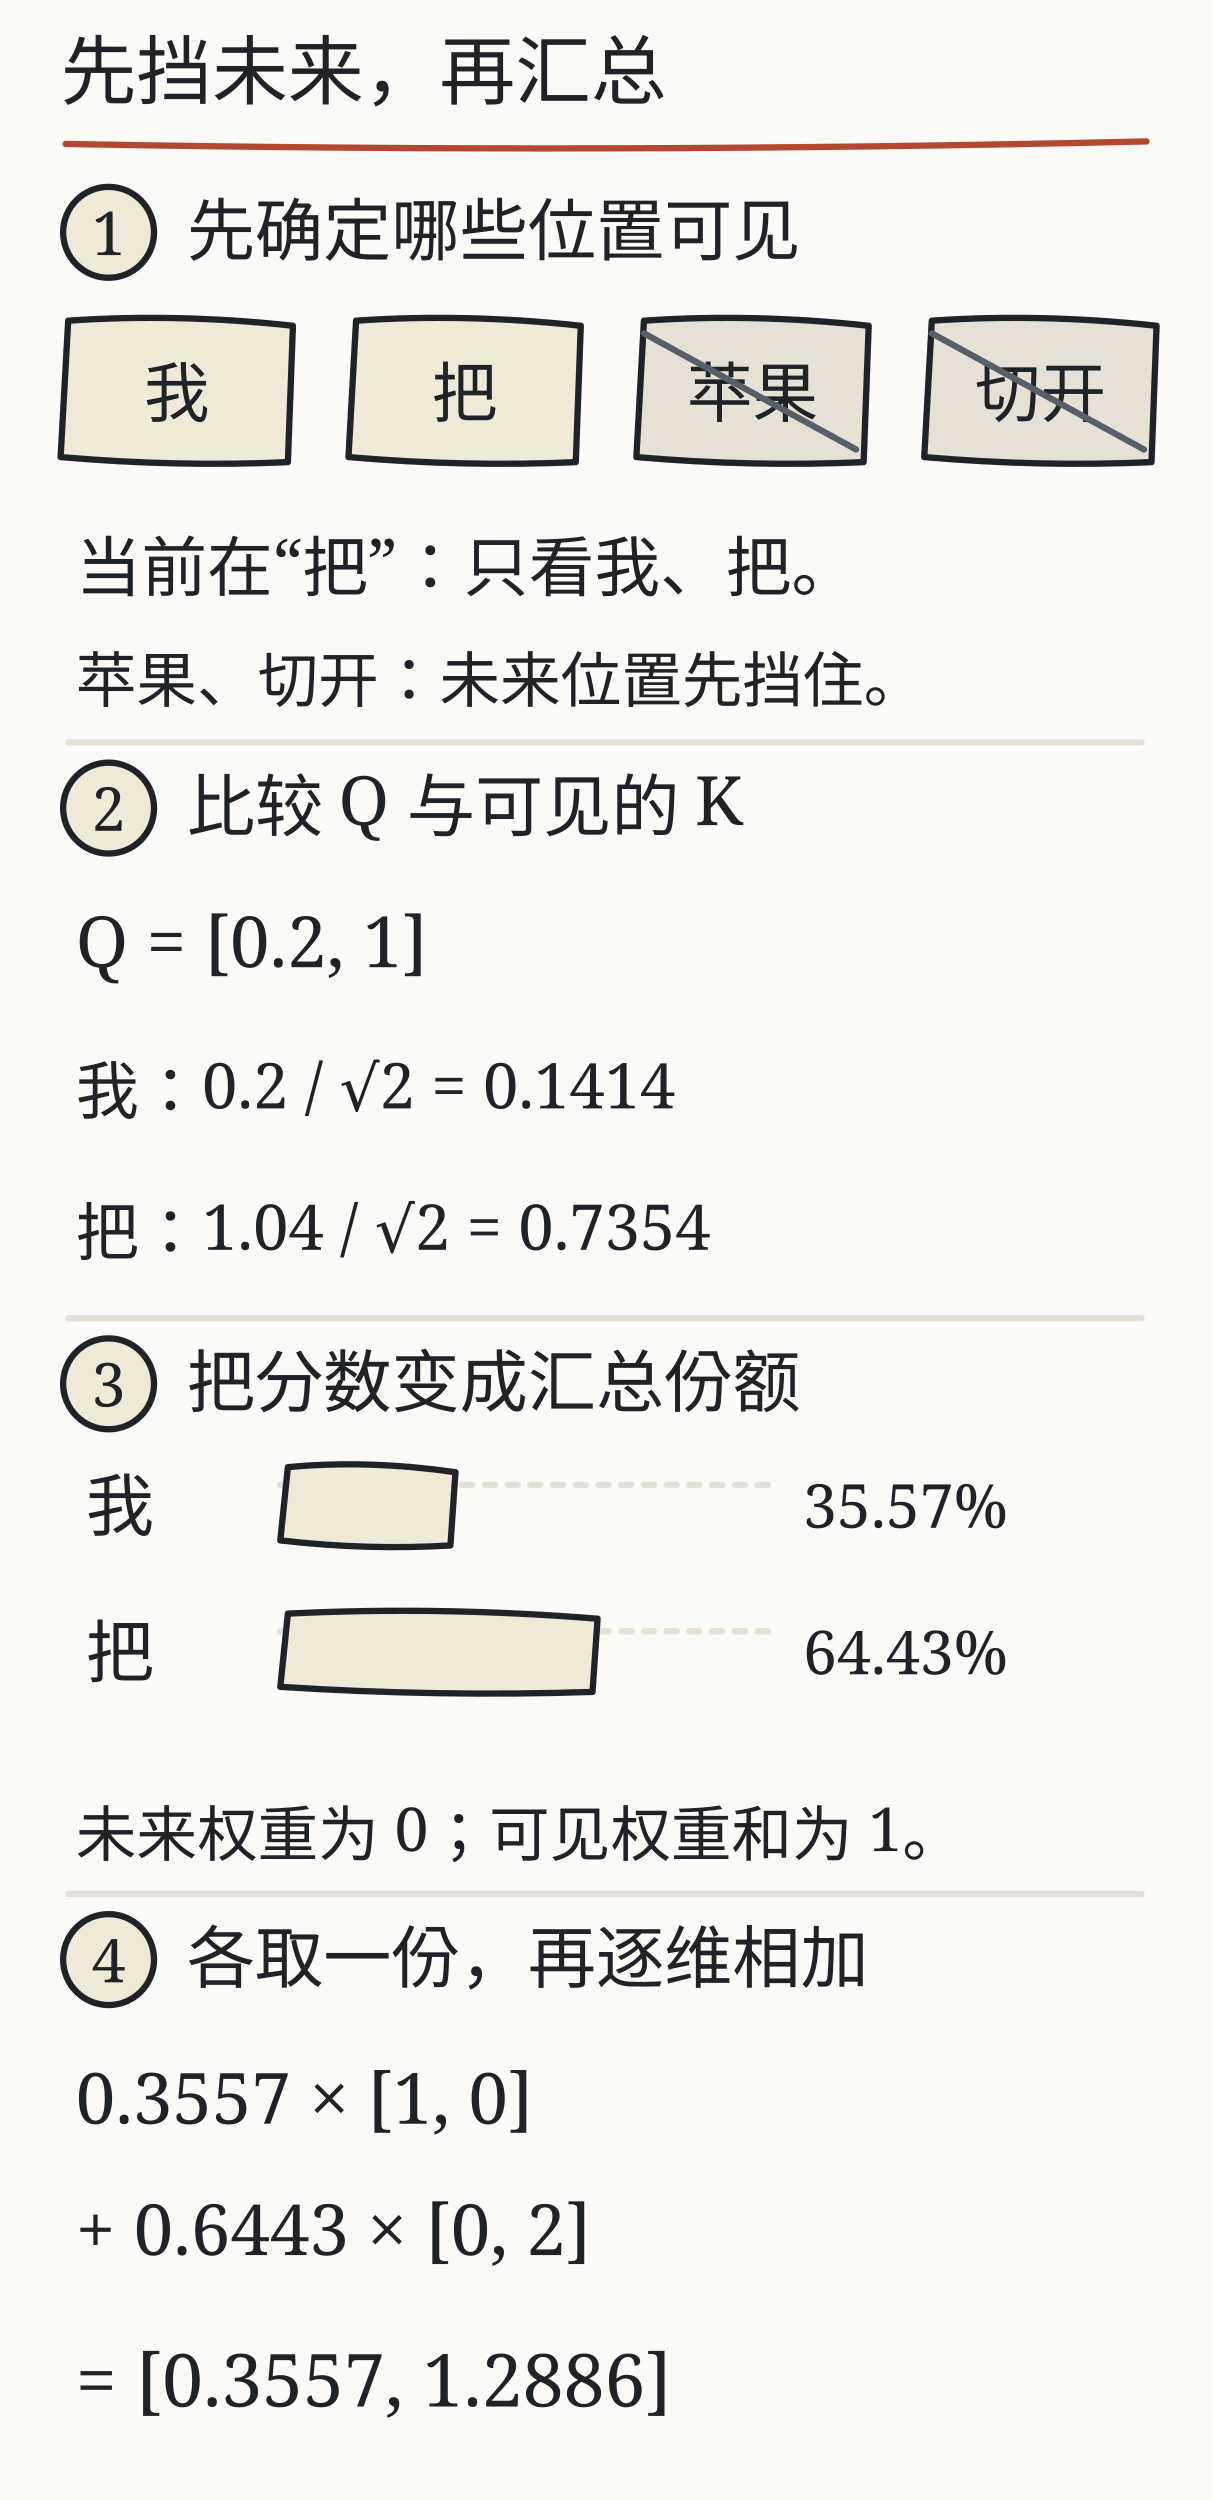
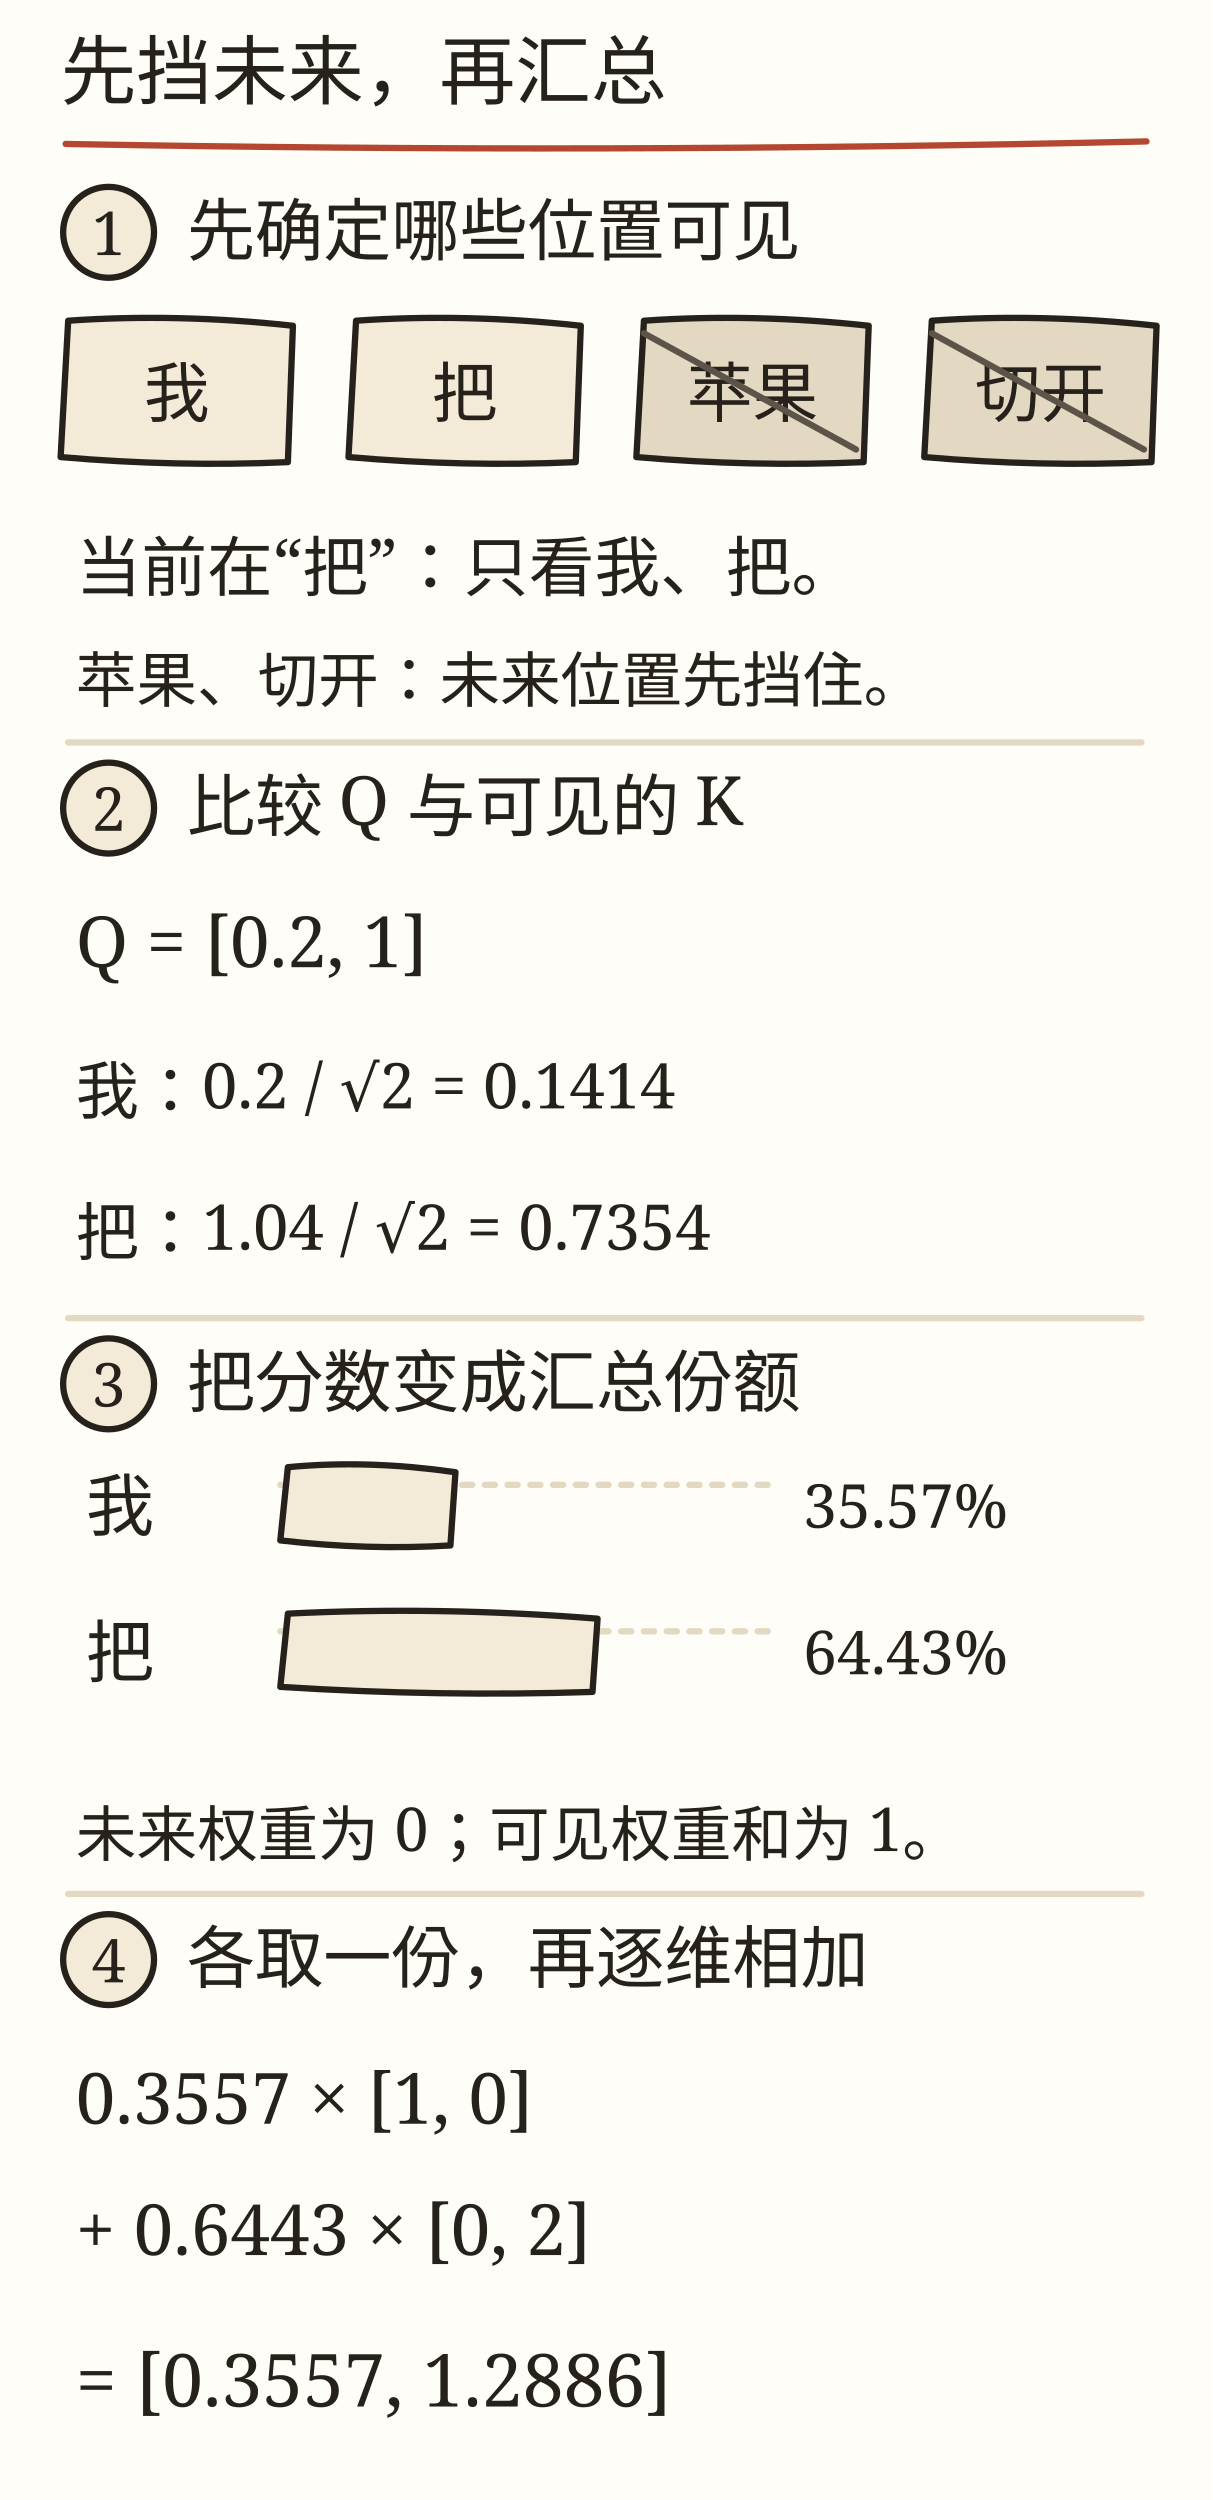
<svg xmlns="http://www.w3.org/2000/svg" width="480" height="990" viewBox="0 0 480 990" role="img" aria-labelledby="g50-title g50-desc">
-   <rect width="480" height="990" fill="#fbfaf6" />
+   <rect width="480" height="990" fill="#FFFDF8" />
  <g font-family="'Noto Serif SC','Source Han Serif SC','Songti SC','SimSun',serif">
-     <text x="24" y="39" font-size="30" text-anchor="start" fill="#1f2328">先挡未来，再汇总</text>
+     <text x="24" y="39" font-size="30" text-anchor="start" fill="#26221B">先挡未来，再汇总</text>
    <path d="M26 57 Q240 61 454 56" stroke="#B4472F" stroke-width="2.5" stroke-linecap="round" stroke-linejoin="round" fill="none" />
    <g transform="translate(0 72)">
-       <circle cx="43" cy="20" r="18" fill="#f0e9d8" stroke="#1f2328" stroke-width="2.5" />
-       <text x="43" y="29" font-size="24" text-anchor="middle" fill="#1f2328">1</text>
-       <text x="74" y="29" font-size="27" text-anchor="start" fill="#1f2328">先确定哪些位置可见</text>
+       <circle cx="43" cy="20" r="18" fill="#F3EAD8" stroke="#26221B" stroke-width="2.5" />
+       <text x="43" y="29" font-size="24" text-anchor="middle" fill="#26221B">1</text>
+       <text x="74" y="29" font-size="27" text-anchor="start" fill="#26221B">先确定哪些位置可见</text>
      <g transform="translate(0 49)">
-         <path d="M27 6 Q70 3 116 8 L114 62 Q70 64 24 60Z" stroke="#1f2328" stroke-width="2.5" stroke-linecap="round" stroke-linejoin="round" fill="#f0e9d8" />
-         <text x="70" y="44" font-size="26" text-anchor="middle" fill="#1f2328">我</text>
-         <path d="M141 6 Q184 3 230 8 L228 62 Q184 64 138 60Z" stroke="#1f2328" stroke-width="2.5" stroke-linecap="round" stroke-linejoin="round" fill="#f0e9d8" />
-         <text x="184" y="44" font-size="26" text-anchor="middle" fill="#1f2328">把</text>
-         <path d="M255 6 Q298 3 344 8 L342 62 Q298 64 252 60Z" stroke="#1f2328" stroke-width="2.5" stroke-linecap="round" stroke-linejoin="round" fill="#e6e1d4" />
-         <text x="298" y="44" font-size="26" text-anchor="middle" fill="#1f2328">苹果</text>
-         <path d="M255 11 l84 46" stroke="#57606a" stroke-width="2.5" stroke-linecap="round" stroke-linejoin="round" fill="none" />
-         <path d="M369 6 Q412 3 458 8 L456 62 Q412 64 366 60Z" stroke="#1f2328" stroke-width="2.5" stroke-linecap="round" stroke-linejoin="round" fill="#e6e1d4" />
-         <text x="412" y="44" font-size="26" text-anchor="middle" fill="#1f2328">切开</text>
-         <path d="M369 11 l84 46" stroke="#57606a" stroke-width="2.5" stroke-linecap="round" stroke-linejoin="round" fill="none" />
-         <text x="30" y="113" font-size="26" text-anchor="start" fill="#1f2328">当前在“把”：只看我、把。</text>
-         <text x="30" y="157" font-size="24" text-anchor="start" fill="#1f2328">苹果、切开：未来位置先挡住。</text>
+         <path d="M27 6 Q70 3 116 8 L114 62 Q70 64 24 60Z" stroke="#26221B" stroke-width="2.5" stroke-linecap="round" stroke-linejoin="round" fill="#F3EAD8" />
+         <text x="70" y="44" font-size="26" text-anchor="middle" fill="#26221B">我</text>
+         <path d="M141 6 Q184 3 230 8 L228 62 Q184 64 138 60Z" stroke="#26221B" stroke-width="2.5" stroke-linecap="round" stroke-linejoin="round" fill="#F3EAD8" />
+         <text x="184" y="44" font-size="26" text-anchor="middle" fill="#26221B">把</text>
+         <path d="M255 6 Q298 3 344 8 L342 62 Q298 64 252 60Z" stroke="#26221B" stroke-width="2.5" stroke-linecap="round" stroke-linejoin="round" fill="#E3D8C1" />
+         <text x="298" y="44" font-size="26" text-anchor="middle" fill="#26221B">苹果</text>
+         <path d="M255 11 l84 46" stroke="#5C5448" stroke-width="2.5" stroke-linecap="round" stroke-linejoin="round" fill="none" />
+         <path d="M369 6 Q412 3 458 8 L456 62 Q412 64 366 60Z" stroke="#26221B" stroke-width="2.5" stroke-linecap="round" stroke-linejoin="round" fill="#E3D8C1" />
+         <text x="412" y="44" font-size="26" text-anchor="middle" fill="#26221B">切开</text>
+         <path d="M369 11 l84 46" stroke="#5C5448" stroke-width="2.5" stroke-linecap="round" stroke-linejoin="round" fill="none" />
+         <text x="30" y="113" font-size="26" text-anchor="start" fill="#26221B">当前在“把”：只看我、把。</text>
+         <text x="30" y="157" font-size="24" text-anchor="start" fill="#26221B">苹果、切开：未来位置先挡住。</text>
      </g>
-       <path d="M27 222 L452 222" stroke="#e6e1d4" stroke-width="2.5" stroke-linecap="round" stroke-linejoin="round" fill="none" />
+       <path d="M27 222 L452 222" stroke="#E3D8C1" stroke-width="2.5" stroke-linecap="round" stroke-linejoin="round" fill="none" />
    </g>
    <g transform="translate(0 300)">
-       <circle cx="43" cy="20" r="18" fill="#f0e9d8" stroke="#1f2328" stroke-width="2.5" />
-       <text x="43" y="29" font-size="24" text-anchor="middle" fill="#1f2328">2</text>
-       <text x="74" y="29" font-size="27" text-anchor="start" fill="#1f2328">比较 Q 与可见的 K</text>
+       <circle cx="43" cy="20" r="18" fill="#F3EAD8" stroke="#26221B" stroke-width="2.5" />
+       <text x="43" y="29" font-size="24" text-anchor="middle" fill="#26221B">2</text>
+       <text x="74" y="29" font-size="27" text-anchor="start" fill="#26221B">比较 Q 与可见的 K</text>
      <g transform="translate(0 49)">
-         <text x="30" y="34" font-size="28" text-anchor="start" fill="#1f2328">Q = [0.2, 1]</text>
-         <text x="30" y="92" font-size="25" text-anchor="start" fill="#1f2328">我：0.2 / √2 = 0.1414</text>
-         <text x="30" y="148" font-size="25" text-anchor="start" fill="#1f2328">把：1.04 / √2 = 0.7354</text>
+         <text x="30" y="34" font-size="28" text-anchor="start" fill="#26221B">Q = [0.2, 1]</text>
+         <text x="30" y="92" font-size="25" text-anchor="start" fill="#26221B">我：0.2 / √2 = 0.1414</text>
+         <text x="30" y="148" font-size="25" text-anchor="start" fill="#26221B">把：1.04 / √2 = 0.7354</text>
      </g>
-       <path d="M27 222 L452 222" stroke="#e6e1d4" stroke-width="2.5" stroke-linecap="round" stroke-linejoin="round" fill="none" />
+       <path d="M27 222 L452 222" stroke="#E3D8C1" stroke-width="2.5" stroke-linecap="round" stroke-linejoin="round" fill="none" />
    </g>
    <g transform="translate(0 528)">
-       <circle cx="43" cy="20" r="18" fill="#f0e9d8" stroke="#1f2328" stroke-width="2.5" />
-       <text x="43" y="29" font-size="24" text-anchor="middle" fill="#1f2328">3</text>
-       <text x="74" y="29" font-size="27" text-anchor="start" fill="#1f2328">把分数变成汇总份额</text>
+       <circle cx="43" cy="20" r="18" fill="#F3EAD8" stroke="#26221B" stroke-width="2.5" />
+       <text x="43" y="29" font-size="24" text-anchor="middle" fill="#26221B">3</text>
+       <text x="74" y="29" font-size="27" text-anchor="start" fill="#26221B">把分数变成汇总份额</text>
      <g transform="translate(0 49)">
-         <text x="34" y="29" font-size="27" text-anchor="start" fill="#1f2328">我</text>
-         <path d="M111 11 L306 11" stroke="#e6e1d4" stroke-width="2.5" stroke-linecap="round" stroke-linejoin="round" fill="none" stroke-dasharray="4 5" />
-         <path d="M114 4 Q145.683 1 180.366 6 L178.366 35 Q145.683 37 111 33Z" stroke="#1f2328" stroke-width="2.5" stroke-linecap="round" stroke-linejoin="round" fill="#f0e9d8" />
-         <text x="318" y="28" font-size="24" text-anchor="start" fill="#1f2328">35.57%</text>
-         <text x="34" y="87" font-size="27" text-anchor="start" fill="#1f2328">把</text>
-         <path d="M111 69 L306 69" stroke="#e6e1d4" stroke-width="2.5" stroke-linecap="round" stroke-linejoin="round" fill="none" stroke-dasharray="4 5" />
-         <path d="M114 62 Q173.817 59 236.634 64 L234.634 93 Q173.817 95 111 91Z" stroke="#1f2328" stroke-width="2.5" stroke-linecap="round" stroke-linejoin="round" fill="#f0e9d8" />
-         <text x="318" y="86" font-size="24" text-anchor="start" fill="#1f2328">64.43%</text>
-         <text x="30" y="158" font-size="24" text-anchor="start" fill="#1f2328">未来权重为 0；可见权重和为 1。</text>
+         <text x="34" y="29" font-size="27" text-anchor="start" fill="#26221B">我</text>
+         <path d="M111 11 L306 11" stroke="#E3D8C1" stroke-width="2.5" stroke-linecap="round" stroke-linejoin="round" fill="none" stroke-dasharray="4 5" />
+         <path d="M114 4 Q145.683 1 180.366 6 L178.366 35 Q145.683 37 111 33Z" stroke="#26221B" stroke-width="2.5" stroke-linecap="round" stroke-linejoin="round" fill="#F3EAD8" />
+         <text x="318" y="28" font-size="24" text-anchor="start" fill="#26221B">35.57%</text>
+         <text x="34" y="87" font-size="27" text-anchor="start" fill="#26221B">把</text>
+         <path d="M111 69 L306 69" stroke="#E3D8C1" stroke-width="2.5" stroke-linecap="round" stroke-linejoin="round" fill="none" stroke-dasharray="4 5" />
+         <path d="M114 62 Q173.817 59 236.634 64 L234.634 93 Q173.817 95 111 91Z" stroke="#26221B" stroke-width="2.5" stroke-linecap="round" stroke-linejoin="round" fill="#F3EAD8" />
+         <text x="318" y="86" font-size="24" text-anchor="start" fill="#26221B">64.43%</text>
+         <text x="30" y="158" font-size="24" text-anchor="start" fill="#26221B">未来权重为 0；可见权重和为 1。</text>
      </g>
-       <path d="M27 222 L452 222" stroke="#e6e1d4" stroke-width="2.5" stroke-linecap="round" stroke-linejoin="round" fill="none" />
+       <path d="M27 222 L452 222" stroke="#E3D8C1" stroke-width="2.5" stroke-linecap="round" stroke-linejoin="round" fill="none" />
    </g>
    <g transform="translate(0 756)">
-       <circle cx="43" cy="20" r="18" fill="#f0e9d8" stroke="#1f2328" stroke-width="2.5" />
-       <text x="43" y="29" font-size="24" text-anchor="middle" fill="#1f2328">4</text>
-       <text x="74" y="29" font-size="27" text-anchor="start" fill="#1f2328">各取一份，再逐维相加</text>
+       <circle cx="43" cy="20" r="18" fill="#F3EAD8" stroke="#26221B" stroke-width="2.5" />
+       <text x="43" y="29" font-size="24" text-anchor="middle" fill="#26221B">4</text>
+       <text x="74" y="29" font-size="27" text-anchor="start" fill="#26221B">各取一份，再逐维相加</text>
      <g transform="translate(0 49)">
-         <text x="30" y="36" font-size="28" text-anchor="start" fill="#1f2328">0.3557 × [1, 0]</text>
-         <text x="30" y="88" font-size="28" text-anchor="start" fill="#1f2328">+ 0.6443 × [0, 2]</text>
+         <text x="30" y="36" font-size="28" text-anchor="start" fill="#26221B">0.3557 × [1, 0]</text>
+         <text x="30" y="88" font-size="28" text-anchor="start" fill="#26221B">+ 0.6443 × [0, 2]</text>
        <g class="mechanism-change">
-           <text x="30" y="148" font-size="29" text-anchor="start" fill="#1f2328">= [0.3557, 1.2886]</text>
+           <text x="30" y="148" font-size="29" text-anchor="start" fill="#26221B">= [0.3557, 1.2886]</text>
        </g>
      </g>
    </g>
  </g>
</svg>
